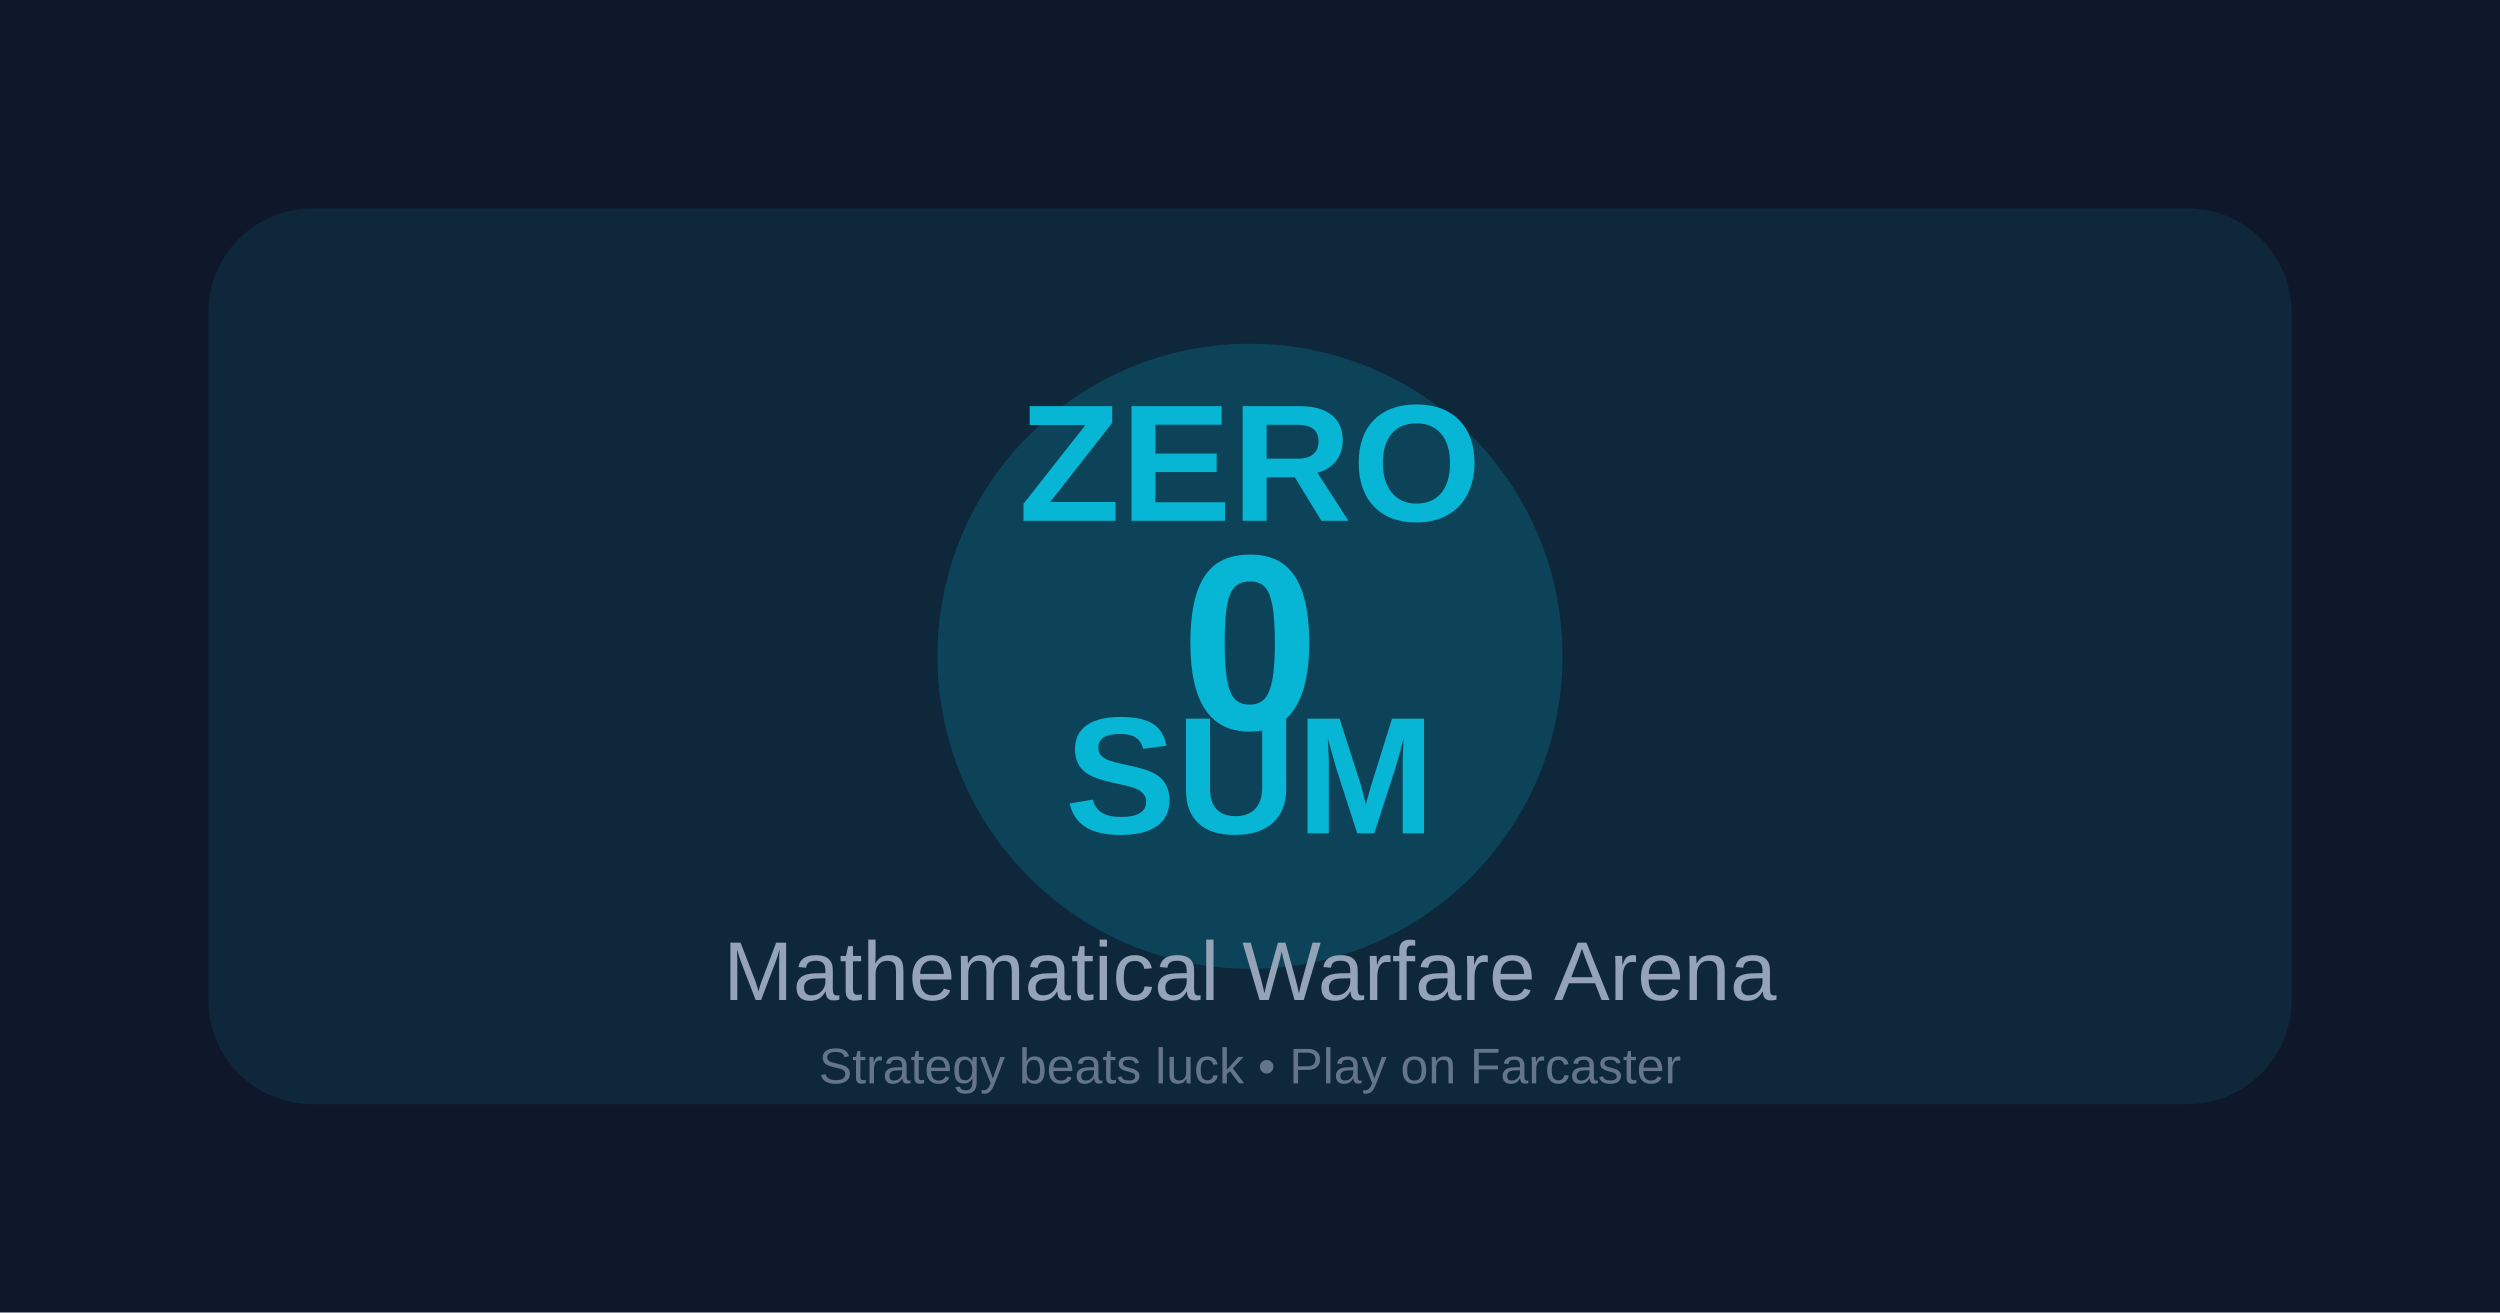
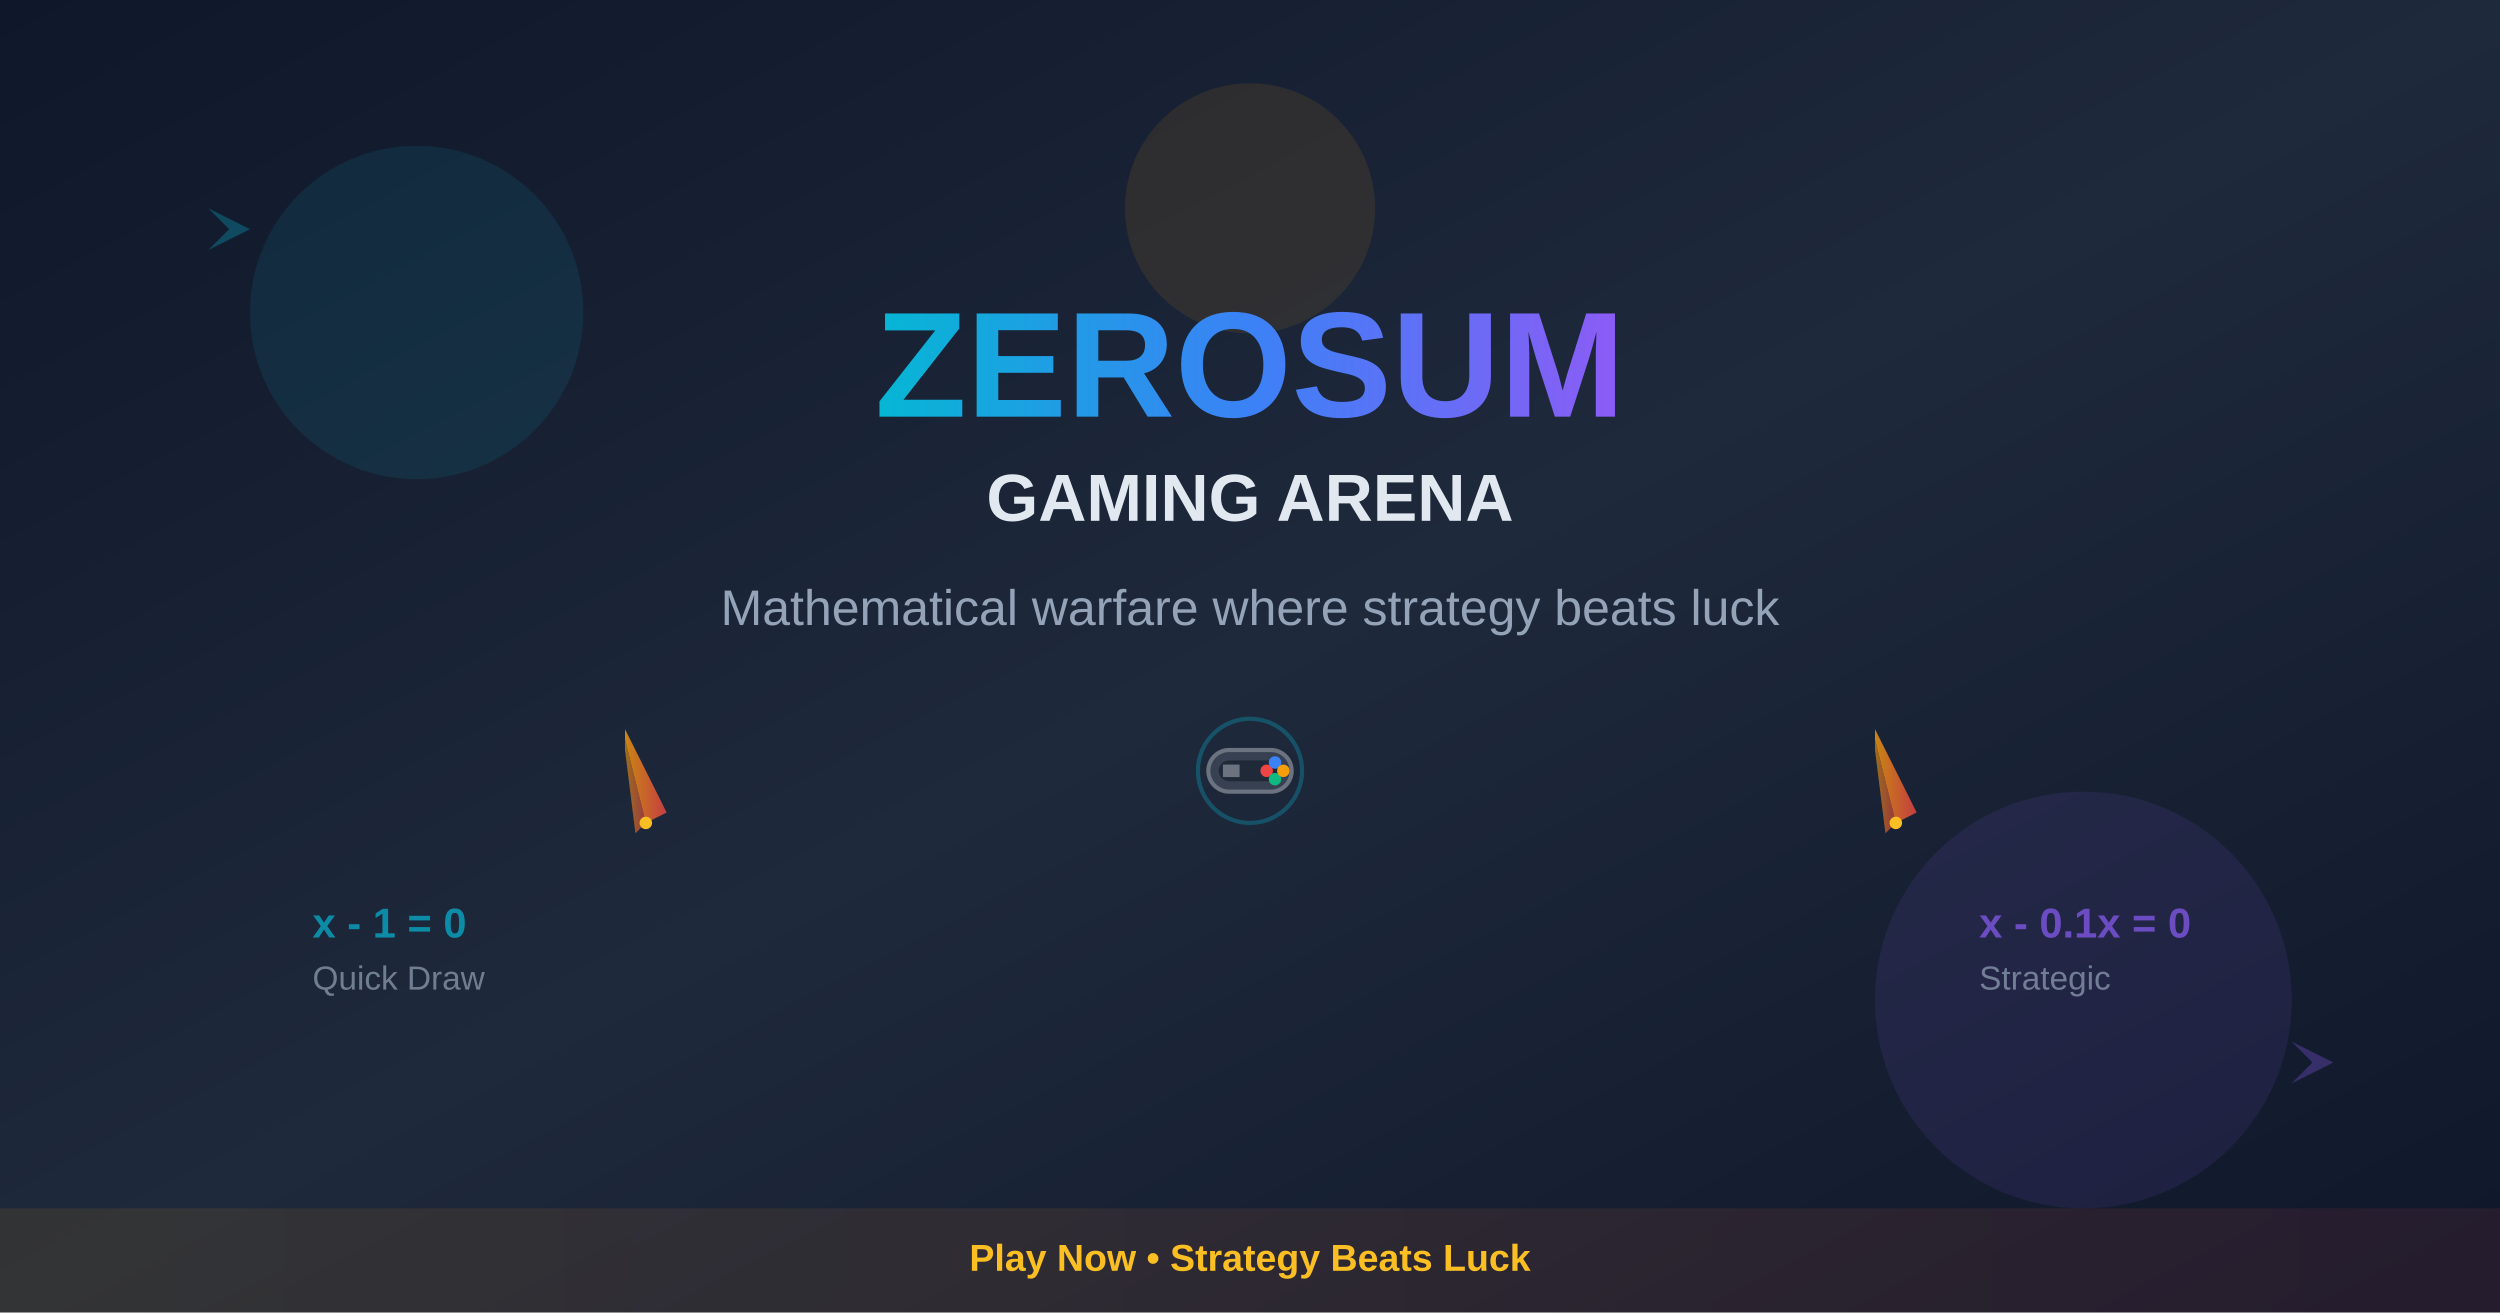
<svg xmlns="http://www.w3.org/2000/svg" width="1200" height="630" viewBox="0 0 1200 630" fill="none">
-   <rect width="1200" height="630" fill="#0f172a" />
-   <rect x="100" y="100" width="1000" height="430" rx="50" fill="#06b6d4" fill-opacity="0.1" />
-   <circle cx="600" cy="315" r="150" fill="#06b6d4" fill-opacity="0.2" />
-   <text x="600" y="350" text-anchor="middle" fill="#06b6d4" font-family="Arial, sans-serif" font-size="120" font-weight="bold">0</text>
-   <text x="600" y="250" text-anchor="middle" fill="#06b6d4" font-family="Arial, sans-serif" font-size="80" font-weight="bold">ZERO</text>
-   <text x="600" y="400" text-anchor="middle" fill="#06b6d4" font-family="Arial, sans-serif" font-size="80" font-weight="bold">SUM</text>
-   <text x="600" y="480" text-anchor="middle" fill="#94a3b8" font-family="Arial, sans-serif" font-size="40" font-weight="normal">Mathematical Warfare Arena</text>
-   <text x="600" y="520" text-anchor="middle" fill="#64748b" font-family="Arial, sans-serif" font-size="24" font-weight="normal">Strategy beats luck • Play on Farcaster</text>
+   <defs>
+     <linearGradient id="bgGradient" x1="0%" y1="0%" x2="100%" y2="100%">
+       <stop offset="0%" style="stop-color:#0f172a;stop-opacity:1" />
+       <stop offset="50%" style="stop-color:#1e293b;stop-opacity:1" />
+       <stop offset="100%" style="stop-color:#0f172a;stop-opacity:1" />
+     </linearGradient>
+     <linearGradient id="titleGradient" x1="0%" y1="0%" x2="100%" y2="0%">
+       <stop offset="0%" style="stop-color:#06b6d4;stop-opacity:1" />
+       <stop offset="50%" style="stop-color:#3b82f6;stop-opacity:1" />
+       <stop offset="100%" style="stop-color:#8b5cf6;stop-opacity:1" />
+     </linearGradient>
+     <linearGradient id="accentGradient" x1="0%" y1="0%" x2="100%" y2="0%">
+       <stop offset="0%" style="stop-color:#f59e0b;stop-opacity:1" />
+       <stop offset="100%" style="stop-color:#ef4444;stop-opacity:1" />
+     </linearGradient>
+   </defs>
+   <rect width="1200" height="630" fill="url(#bgGradient)" />
+   <circle cx="200" cy="150" r="80" fill="#06b6d4" opacity="0.1">
+     <animate attributeName="r" values="80;120;80" dur="4s" repeatCount="indefinite" />
+   </circle>
+   <circle cx="1000" cy="480" r="100" fill="#8b5cf6" opacity="0.1">
+     <animate attributeName="r" values="100;140;100" dur="3s" repeatCount="indefinite" />
+   </circle>
+   <circle cx="600" cy="100" r="60" fill="#f59e0b" opacity="0.1">
+     <animate attributeName="r" values="60;90;60" dur="5s" repeatCount="indefinite" />
+   </circle>
+   <text x="600" y="200" text-anchor="middle" font-family="Arial, sans-serif" font-size="72" font-weight="900" fill="url(#titleGradient)">
+     ZEROSUM
+   </text>
+   <text x="600" y="250" text-anchor="middle" font-family="Arial, sans-serif" font-size="32" font-weight="600" fill="#e2e8f0">
+     GAMING ARENA
+   </text>
+   <text x="600" y="300" text-anchor="middle" font-family="Arial, sans-serif" font-size="24" font-weight="400" fill="#94a3b8">
+     Mathematical warfare where strategy beats luck
+   </text>
+   <g transform="translate(300, 350)">
+     <path d="M0 0 L20 40 L10 45 L0 5 Z" fill="url(#accentGradient)" opacity="0.8" />
+     <path d="M0 5 L10 45 L5 50 L0 10 Z" fill="url(#accentGradient)" opacity="0.6" />
+     <circle cx="10" cy="45" r="3" fill="#fbbf24" />
+   </g>
+   <g transform="translate(900, 350)">
+     <path d="M0 0 L20 40 L10 45 L0 5 Z" fill="url(#accentGradient)" opacity="0.8" />
+     <path d="M0 5 L10 45 L5 50 L0 10 Z" fill="url(#accentGradient)" opacity="0.6" />
+     <circle cx="10" cy="45" r="3" fill="#fbbf24" />
+   </g>
+   <g transform="translate(580, 350)">
+     <rect x="0" y="10" width="40" height="20" rx="10" fill="#374151" stroke="#6b7280" stroke-width="2" />
+     <rect x="5" y="15" width="30" height="10" rx="5" fill="#1f2937" />
+     <rect x="8" y="18" width="6" height="4" fill="#9ca3af" />
+     <rect x="7" y="17" width="8" height="6" fill="#6b7280" />
+     <circle cx="28" cy="20" r="3" fill="#ef4444" />
+     <circle cx="32" cy="16" r="3" fill="#3b82f6" />
+     <circle cx="32" cy="24" r="3" fill="#10b981" />
+     <circle cx="36" cy="20" r="3" fill="#f59e0b" />
+     <circle cx="20" cy="20" r="25" fill="none" stroke="#06b6d4" stroke-width="2" opacity="0.3">
+       <animate attributeName="r" values="25;35;25" dur="2s" repeatCount="indefinite" />
+       <animate attributeName="opacity" values="0.3;0.6;0.3" dur="2s" repeatCount="indefinite" />
+     </circle>
+   </g>
+   <g transform="translate(150, 450)" fill="#06b6d4" opacity="0.7">
+     <text x="0" y="0" font-family="Arial, sans-serif" font-size="20" font-weight="bold">x - 1 = 0</text>
+     <text x="0" y="25" font-family="Arial, sans-serif" font-size="16" fill="#94a3b8">Quick Draw</text>
+   </g>
+   <g transform="translate(950, 450)" fill="#8b5cf6" opacity="0.7">
+     <text x="0" y="0" font-family="Arial, sans-serif" font-size="20" font-weight="bold">x - 0.1x = 0</text>
+     <text x="0" y="25" font-family="Arial, sans-serif" font-size="16" fill="#94a3b8">Strategic</text>
+   </g>
+   <rect x="0" y="580" width="1200" height="50" fill="url(#accentGradient)" opacity="0.1" />
+   <text x="600" y="610" text-anchor="middle" font-family="Arial, sans-serif" font-size="18" font-weight="600" fill="#fbbf24">
+     Play Now • Strategy Beats Luck
+   </text>
+   <g transform="translate(100, 100)" opacity="0.3">
+     <polygon points="0,0 20,10 0,20 10,10" fill="#06b6d4" />
+   </g>
+   <g transform="translate(1100, 500)" opacity="0.3">
+     <polygon points="0,0 20,10 0,20 10,10" fill="#8b5cf6" />
+   </g>
</svg>
